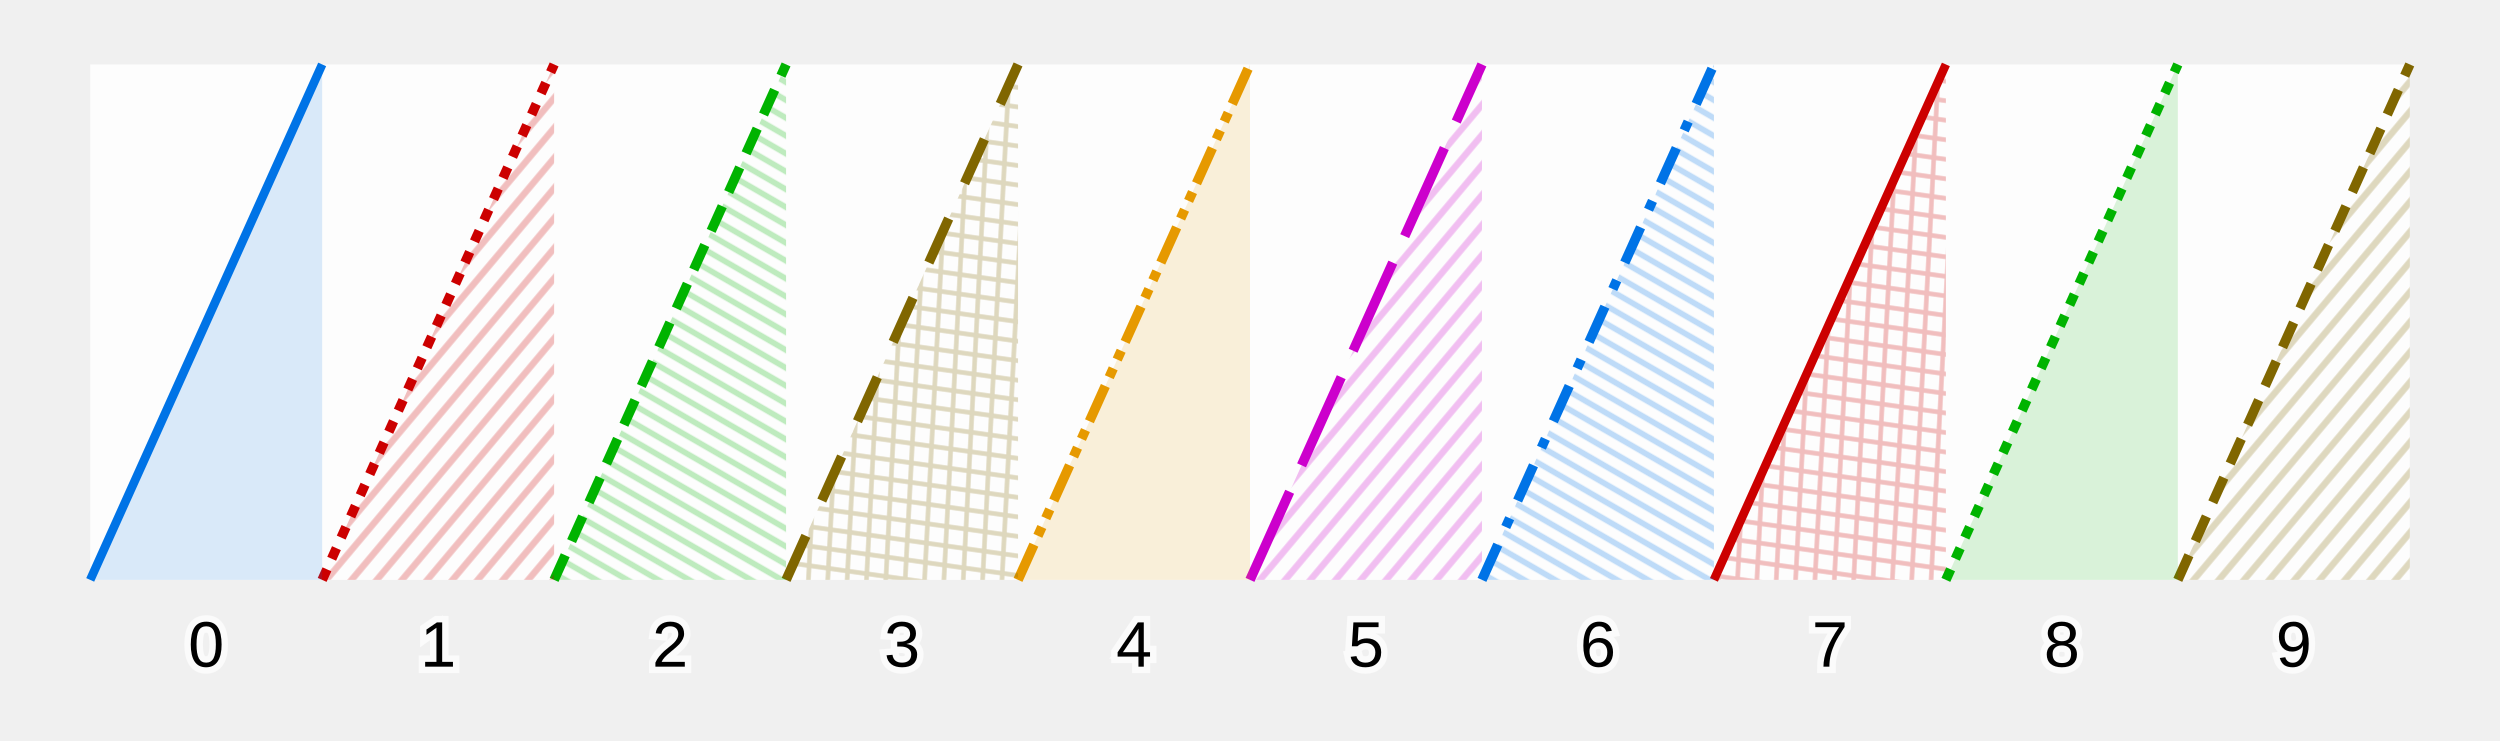
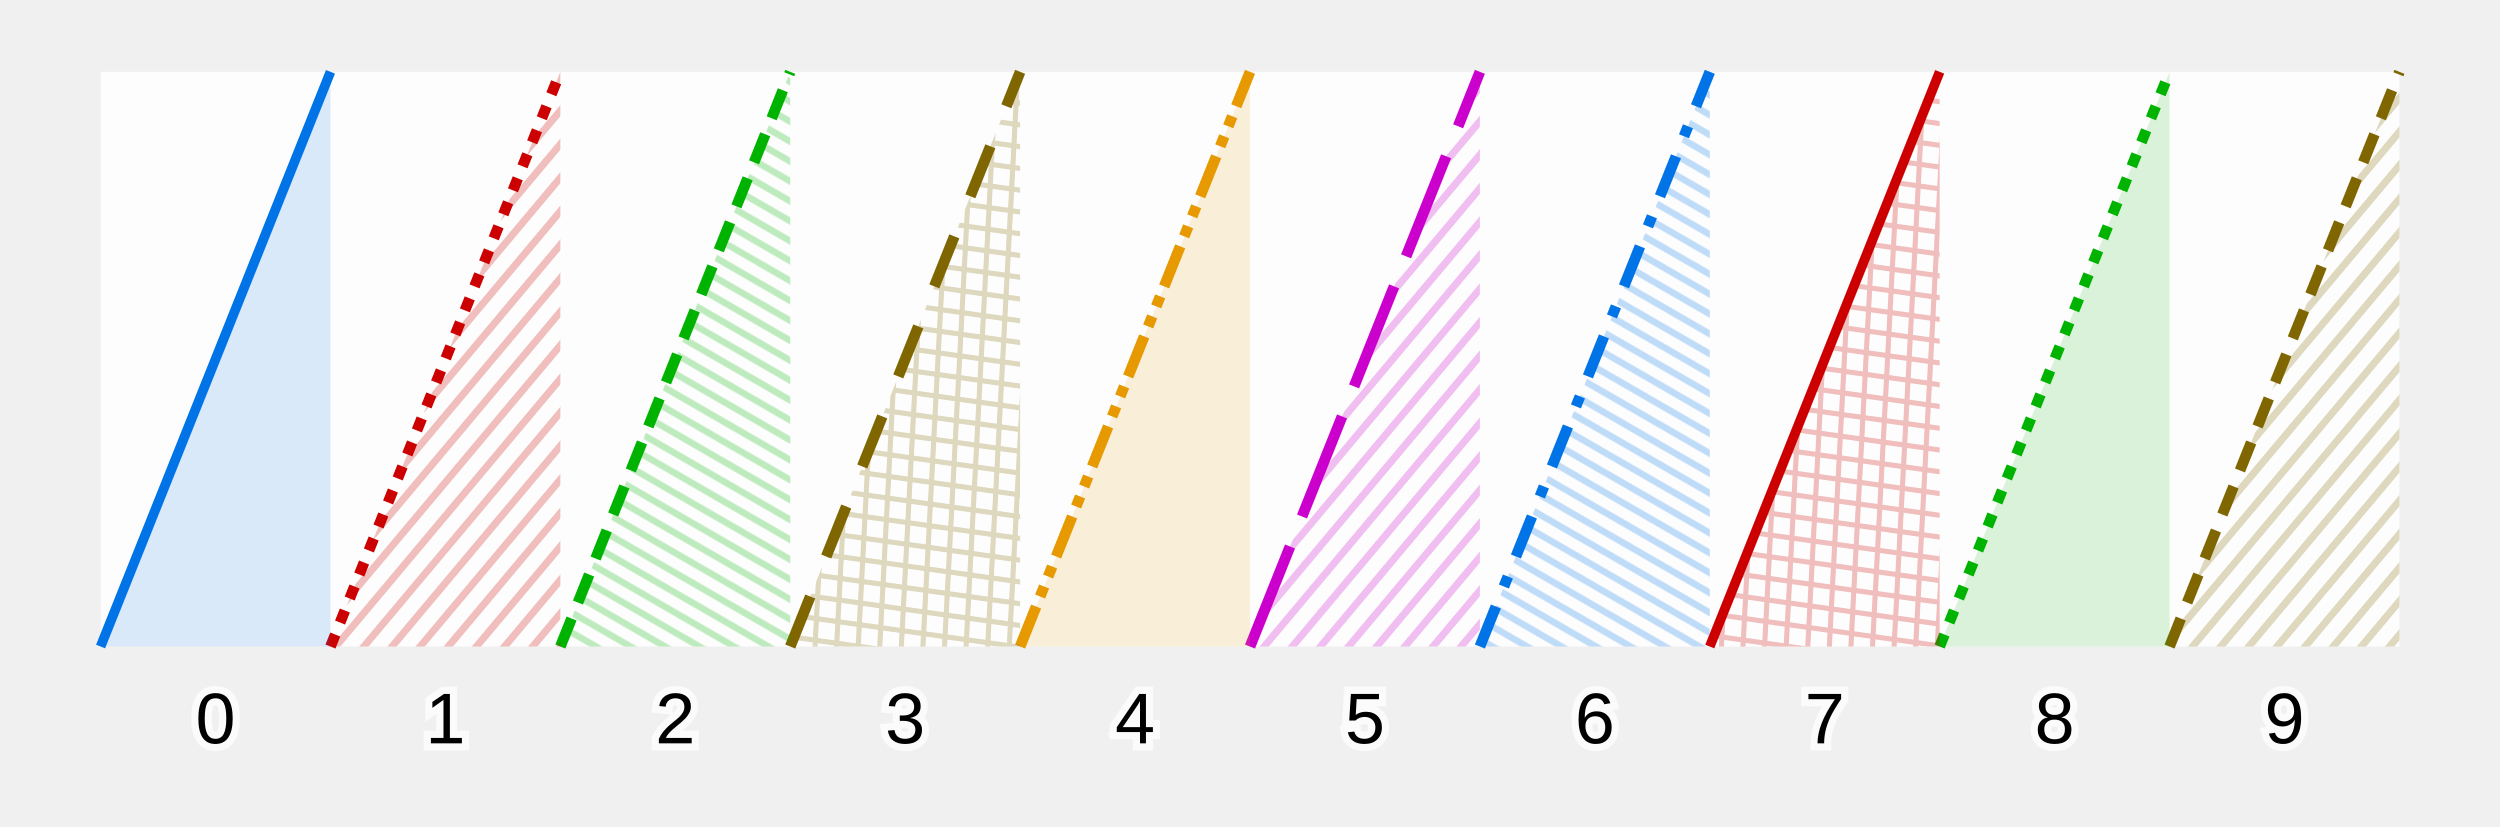
- <svg xmlns="http://www.w3.org/2000/svg" version="1.1" class="svg-plot" width="388pt" height="115pt" viewBox="-14 -10 388 115" preserveAspectRatio="xMidYMid">
-   <rect x="-4" y="0" width="368" height="95" class="svg-plot-bg" />
-   <rect x="0" y="0" width="360" height="80" class="svg-plot-axis" />
+ <svg xmlns="http://www.w3.org/2000/svg" version="1.1" class="svg-plot" width="348pt" height="115pt" viewBox="-14 -10 348 115" preserveAspectRatio="xMidYMid">
+   <rect x="-4" y="0" width="328" height="95" class="svg-plot-bg" />
+   <rect x="0" y="0" width="320" height="80" class="svg-plot-axis" />
  <clipPath id="clip0">
-     <rect x="-0.75" y="-0.75" width="361.5" height="81.5" />
+     <rect x="-0.75" y="-0.75" width="321.5" height="81.5" />
  </clipPath>
  <g clip-path="url(#clip0)">
-     <path class="svg-plot-fill svg-plot-f3 svg-plot-h1" d="M 324 80 360 0 360 80 324 80" />
-     <path class="svg-plot-line svg-plot-s3 svg-plot-d2" d="M 324 80 360 0" />
-     <path class="svg-plot-fill svg-plot-f2 svg-plot-h0" d="M 288 80 324 0 324 80 288 80" />
-     <path class="svg-plot-line svg-plot-s2 svg-plot-d1" d="M 288 80 324 0" />
-     <path class="svg-plot-fill svg-plot-f1 svg-plot-h3" d="M 252 80 288 0 288 80 252 80" />
-     <path class="svg-plot-line svg-plot-s1 svg-plot-d0" d="M 252 80 288 0" />
-     <path class="svg-plot-fill svg-plot-f0 svg-plot-h2" d="M 216 80 252 0 252 80 216 80" />
-     <path class="svg-plot-line svg-plot-s0 svg-plot-d6" d="M 216 80 252 0" />
-     <path class="svg-plot-fill svg-plot-f5 svg-plot-h1" d="M 180 80 216 0 216 80 180 80" />
-     <path class="svg-plot-line svg-plot-s5 svg-plot-d5" d="M 180 80 216 0" />
-     <path class="svg-plot-fill svg-plot-f4 svg-plot-h0" d="M 144 80 180 0 180 80 144 80" />
-     <path class="svg-plot-line svg-plot-s4 svg-plot-d4" d="M 144 80 180 0" />
-     <path class="svg-plot-fill svg-plot-f3 svg-plot-h3" d="M 108 80 144 0 144 80 108 80" />
-     <path class="svg-plot-line svg-plot-s3 svg-plot-d3" d="M 108 80 144 0" />
-     <path class="svg-plot-fill svg-plot-f2 svg-plot-h2" d="M 72 80 108 0 108 80 72 80" />
-     <path class="svg-plot-line svg-plot-s2 svg-plot-d2" d="M 72 80 108 0" />
-     <path class="svg-plot-fill svg-plot-f1 svg-plot-h1" d="M 36 80 72 0 72 80 36 80" />
-     <path class="svg-plot-line svg-plot-s1 svg-plot-d1" d="M 36 80 72 0" />
-     <path class="svg-plot-fill svg-plot-f0 svg-plot-h0" d="M 0 80 36 0 36 80 0 80" />
-     <path class="svg-plot-line svg-plot-s0 svg-plot-d0" d="M 0 80 36 0" />
+     <path class="svg-plot-fill svg-plot-f3 svg-plot-h1" d="M 288 80 320 0 320 80 288 80" />
+     <path class="svg-plot-line svg-plot-s3 svg-plot-d2" d="M 288 80 320 0" />
+     <path class="svg-plot-fill svg-plot-f2 svg-plot-h0" d="M 256 80 288 0 288 80 256 80" />
+     <path class="svg-plot-line svg-plot-s2 svg-plot-d1" d="M 256 80 288 0" />
+     <path class="svg-plot-fill svg-plot-f1 svg-plot-h3" d="M 224 80 256 0 256 80 224 80" />
+     <path class="svg-plot-line svg-plot-s1 svg-plot-d0" d="M 224 80 256 0" />
+     <path class="svg-plot-fill svg-plot-f0 svg-plot-h2" d="M 192 80 224 0 224 80 192 80" />
+     <path class="svg-plot-line svg-plot-s0 svg-plot-d6" d="M 192 80 224 0" />
+     <path class="svg-plot-fill svg-plot-f5 svg-plot-h1" d="M 160 80 192 0 192 80 160 80" />
+     <path class="svg-plot-line svg-plot-s5 svg-plot-d5" d="M 160 80 192 0" />
+     <path class="svg-plot-fill svg-plot-f4 svg-plot-h0" d="M 128 80 160 0 160 80 128 80" />
+     <path class="svg-plot-line svg-plot-s4 svg-plot-d4" d="M 128 80 160 0" />
+     <path class="svg-plot-fill svg-plot-f3 svg-plot-h3" d="M 96 80 128 0 128 80 96 80" />
+     <path class="svg-plot-line svg-plot-s3 svg-plot-d3" d="M 96 80 128 0" />
+     <path class="svg-plot-fill svg-plot-f2 svg-plot-h2" d="M 64 80 96 0 96 80 64 80" />
+     <path class="svg-plot-line svg-plot-s2 svg-plot-d2" d="M 64 80 96 0" />
+     <path class="svg-plot-fill svg-plot-f1 svg-plot-h1" d="M 32 80 64 0 64 80 32 80" />
+     <path class="svg-plot-line svg-plot-s1 svg-plot-d1" d="M 32 80 64 0" />
+     <path class="svg-plot-fill svg-plot-f0 svg-plot-h0" d="M 0 80 32 0 32 80 0 80" />
+     <path class="svg-plot-line svg-plot-s0 svg-plot-d0" d="M 0 80 32 0" />
  </g>
  <g>
-     <text class="svg-plot-value" x="342" y="90">9</text>
-     <text class="svg-plot-value" x="306" y="90">8</text>
-     <text class="svg-plot-value" x="270" y="90">7</text>
-     <text class="svg-plot-value" x="234" y="90">6</text>
-     <text class="svg-plot-value" x="198" y="90">5</text>
-     <text class="svg-plot-value" x="162" y="90">4</text>
-     <text class="svg-plot-value" x="126" y="90">3</text>
-     <text class="svg-plot-value" x="90" y="90">2</text>
-     <text class="svg-plot-value" x="54" y="90">1</text>
-     <text class="svg-plot-value" x="18" y="90">0</text>
+     <text class="svg-plot-value" x="304" y="90">9</text>
+     <text class="svg-plot-value" x="272" y="90">8</text>
+     <text class="svg-plot-value" x="240" y="90">7</text>
+     <text class="svg-plot-value" x="208" y="90">6</text>
+     <text class="svg-plot-value" x="176" y="90">5</text>
+     <text class="svg-plot-value" x="144" y="90">4</text>
+     <text class="svg-plot-value" x="112" y="90">3</text>
+     <text class="svg-plot-value" x="80" y="90">2</text>
+     <text class="svg-plot-value" x="48" y="90">1</text>
+     <text class="svg-plot-value" x="16" y="90">0</text>
  </g>
  <defs>
    <mask id="svg-plot-hatch1">
-       <rect x="-515" y="-515" width="1030" height="1030" fill="url(#svg-plot-hatch1-pattern)" style="transform:rotate(-50deg)" />
+       <rect x="-459" y="-459" width="918" height="918" fill="url(#svg-plot-hatch1-pattern)" style="transform:rotate(-50deg)" />
    </mask>
    <pattern patternUnits="userSpaceOnUse" id="svg-plot-hatch1-pattern" class="svg-plot-hatch" x="0" y="0" width="10" height="3" stroke="#FFF" fill="none">
      <line x1="-1" x2="11" y1="1.5" y2="1.5" />
    </pattern>
    <mask id="svg-plot-hatch2">
-       <rect x="-515" y="-515" width="1030" height="1030" fill="url(#svg-plot-hatch2-pattern)" style="transform:rotate(30deg)" />
+       <rect x="-459" y="-459" width="918" height="918" fill="url(#svg-plot-hatch2-pattern)" style="transform:rotate(30deg)" />
    </mask>
    <pattern patternUnits="userSpaceOnUse" id="svg-plot-hatch2-pattern" class="svg-plot-hatch" x="0" y="0" width="10" height="2.4" stroke="#FFF" fill="none">
      <line x1="-1" x2="11" y1="1.2" y2="1.2" />
    </pattern>
    <mask id="svg-plot-hatch3">
-       <rect x="-515" y="-515" width="1030" height="1030" fill="url(#svg-plot-hatch3-pattern)" style="transform:rotate(8deg)" />
-       <rect x="-515" y="-515" width="1030" height="1030" fill="url(#svg-plot-hatch3-pattern)" style="transform:rotate(93deg)" />
+       <rect x="-459" y="-459" width="918" height="918" fill="url(#svg-plot-hatch3-pattern)" style="transform:rotate(8deg)" />
+       <rect x="-459" y="-459" width="918" height="918" fill="url(#svg-plot-hatch3-pattern)" style="transform:rotate(93deg)" />
    </mask>
    <pattern patternUnits="userSpaceOnUse" id="svg-plot-hatch3-pattern" class="svg-plot-hatch" x="0" y="0" width="10" height="3" stroke="#FFF" fill="none">
      <line x1="-1" x2="11" y1="1.5" y2="1.5" />
    </pattern>
  </defs>
  <style>.svg-plot{stroke-linecap:butt;}.svg-plot-bg{fill:none;stroke:none;}.svg-plot-axis{stroke:none;fill:rgba(255,255,255,0.85);}.svg-plot-line{stroke:blue;fill:none;stroke-width:1.5px;stroke-linejoin:round;}.svg-plot-fill{stroke:none;opacity:0.25;}.svg-plot-major{stroke:#000;stroke-width:1px;stroke-linecap:square;fill:none;}.svg-plot-minor{stroke:rgba(0,0,0,0.3);stroke-width:0.5px;stroke-dasharray:0.5 1.5;stroke-linecap:round;fill:none;}.svg-plot-tick{stroke:#000;fill:none;stroke-width:1px;stroke-linecap:butt;}.svg-plot-value,.svg-plot-label{font-family:Arial,sans-serif;fill:#000;stroke:rgba(255,255,255,0.7);stroke-width:2px;paint-order:stroke fill;text-anchor:middle;dominant-baseline:central;alignment-baseline:baseline;}.svg-plot-label{font-size:12px;}.svg-plot-value{font-size:10px;}.svg-plot-hatch{stroke:#FFF;stroke-width:1px;}.svg-plot-s0{stroke:#0073E6}.svg-plot-f0,.svg-plot-t0{fill:#0073E6}.svg-plot-s1{stroke:#CC0000}.svg-plot-f1,.svg-plot-t1{fill:#CC0000}.svg-plot-s2{stroke:#00B300}.svg-plot-f2,.svg-plot-t2{fill:#00B300}.svg-plot-s3{stroke:#806600}.svg-plot-f3,.svg-plot-t3{fill:#806600}.svg-plot-s4{stroke:#E69900}.svg-plot-f4,.svg-plot-t4{fill:#E69900}.svg-plot-s5{stroke:#CC00CC}.svg-plot-f5,.svg-plot-t5{fill:#CC00CC}.svg-plot-d0{stroke-width:1.35px}.svg-plot-d1{stroke-dasharray:1.8 1.8}.svg-plot-d2{stroke-dasharray:4.2 2.4}.svg-plot-d3{stroke-dasharray:7.5 6}.svg-plot-d4{stroke-dasharray:6 1.5 1.5 1.5 1.5 1.5}.svg-plot-d5{stroke-dasharray:15 4.5}.svg-plot-d6{stroke-dasharray:6 3 1.5 3}.svg-plot-h0{opacity:0.144}.svg-plot-h1{mask:url(#svg-plot-hatch1)}.svg-plot-h2{mask:url(#svg-plot-hatch2)}.svg-plot-h3{mask:url(#svg-plot-hatch3)}#svg-plot-hatch2-pattern{stroke-width:0.9px}#svg-plot-hatch3-pattern{stroke-width:0.7px}</style>
</svg>
